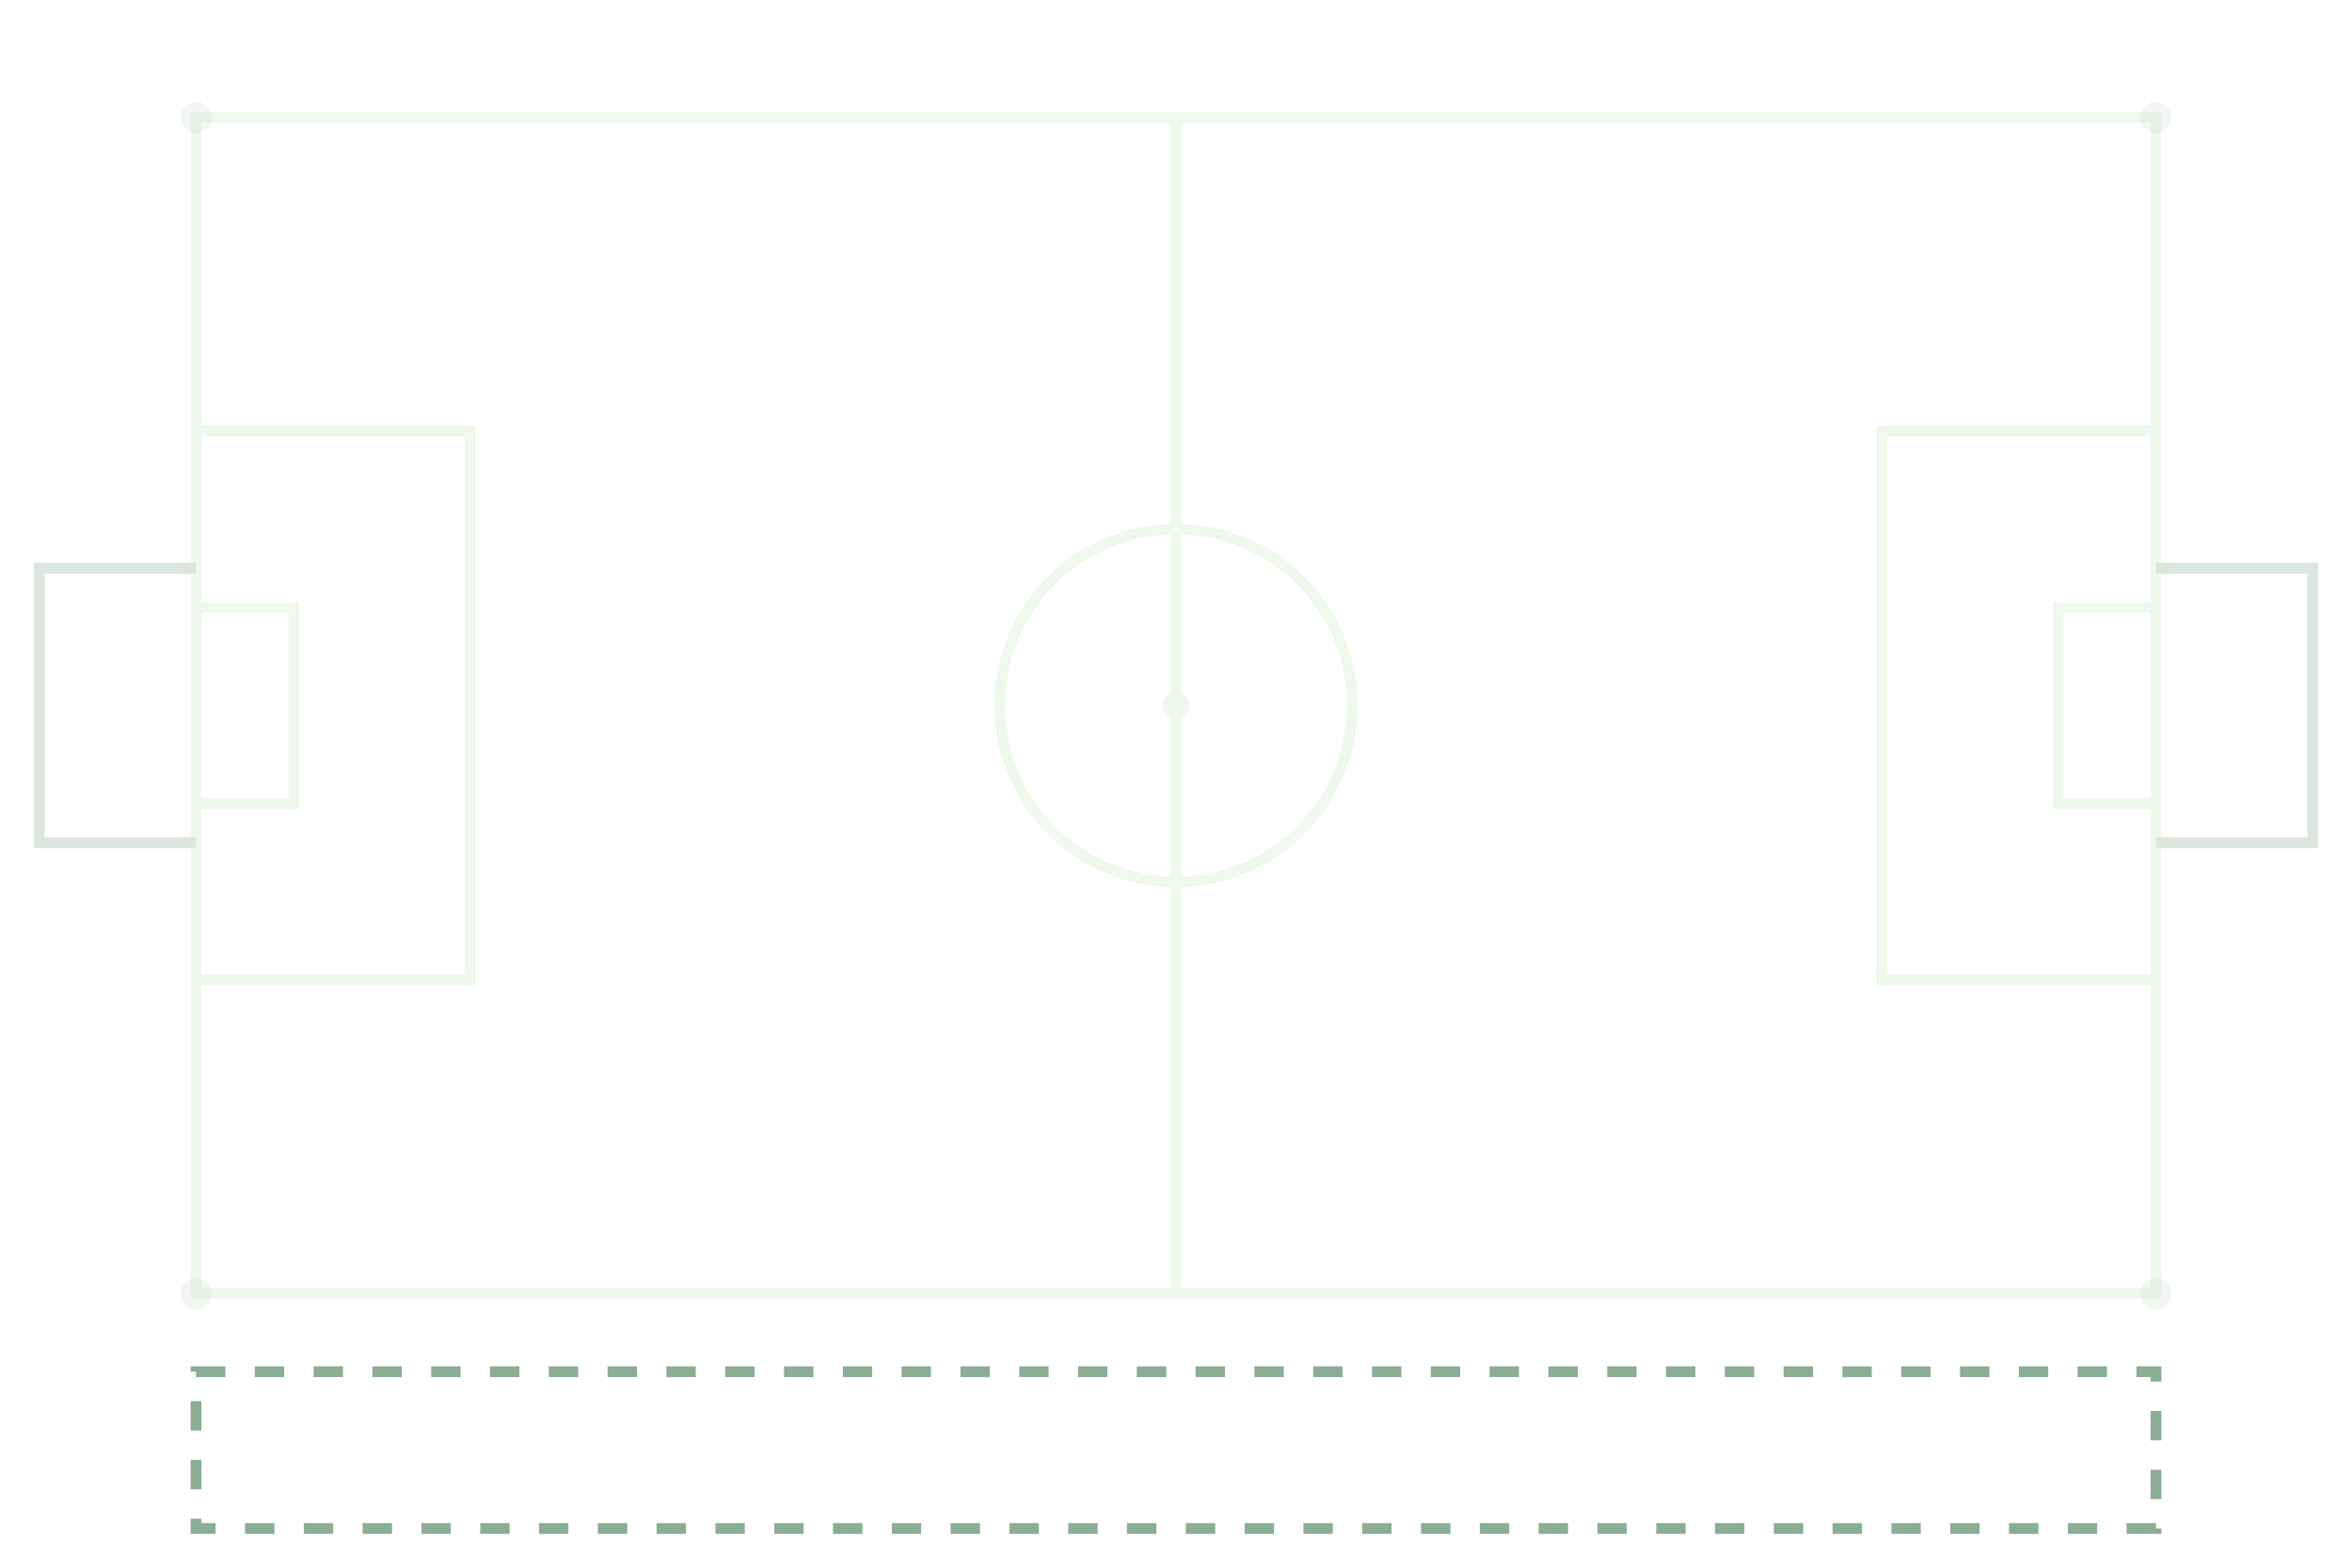
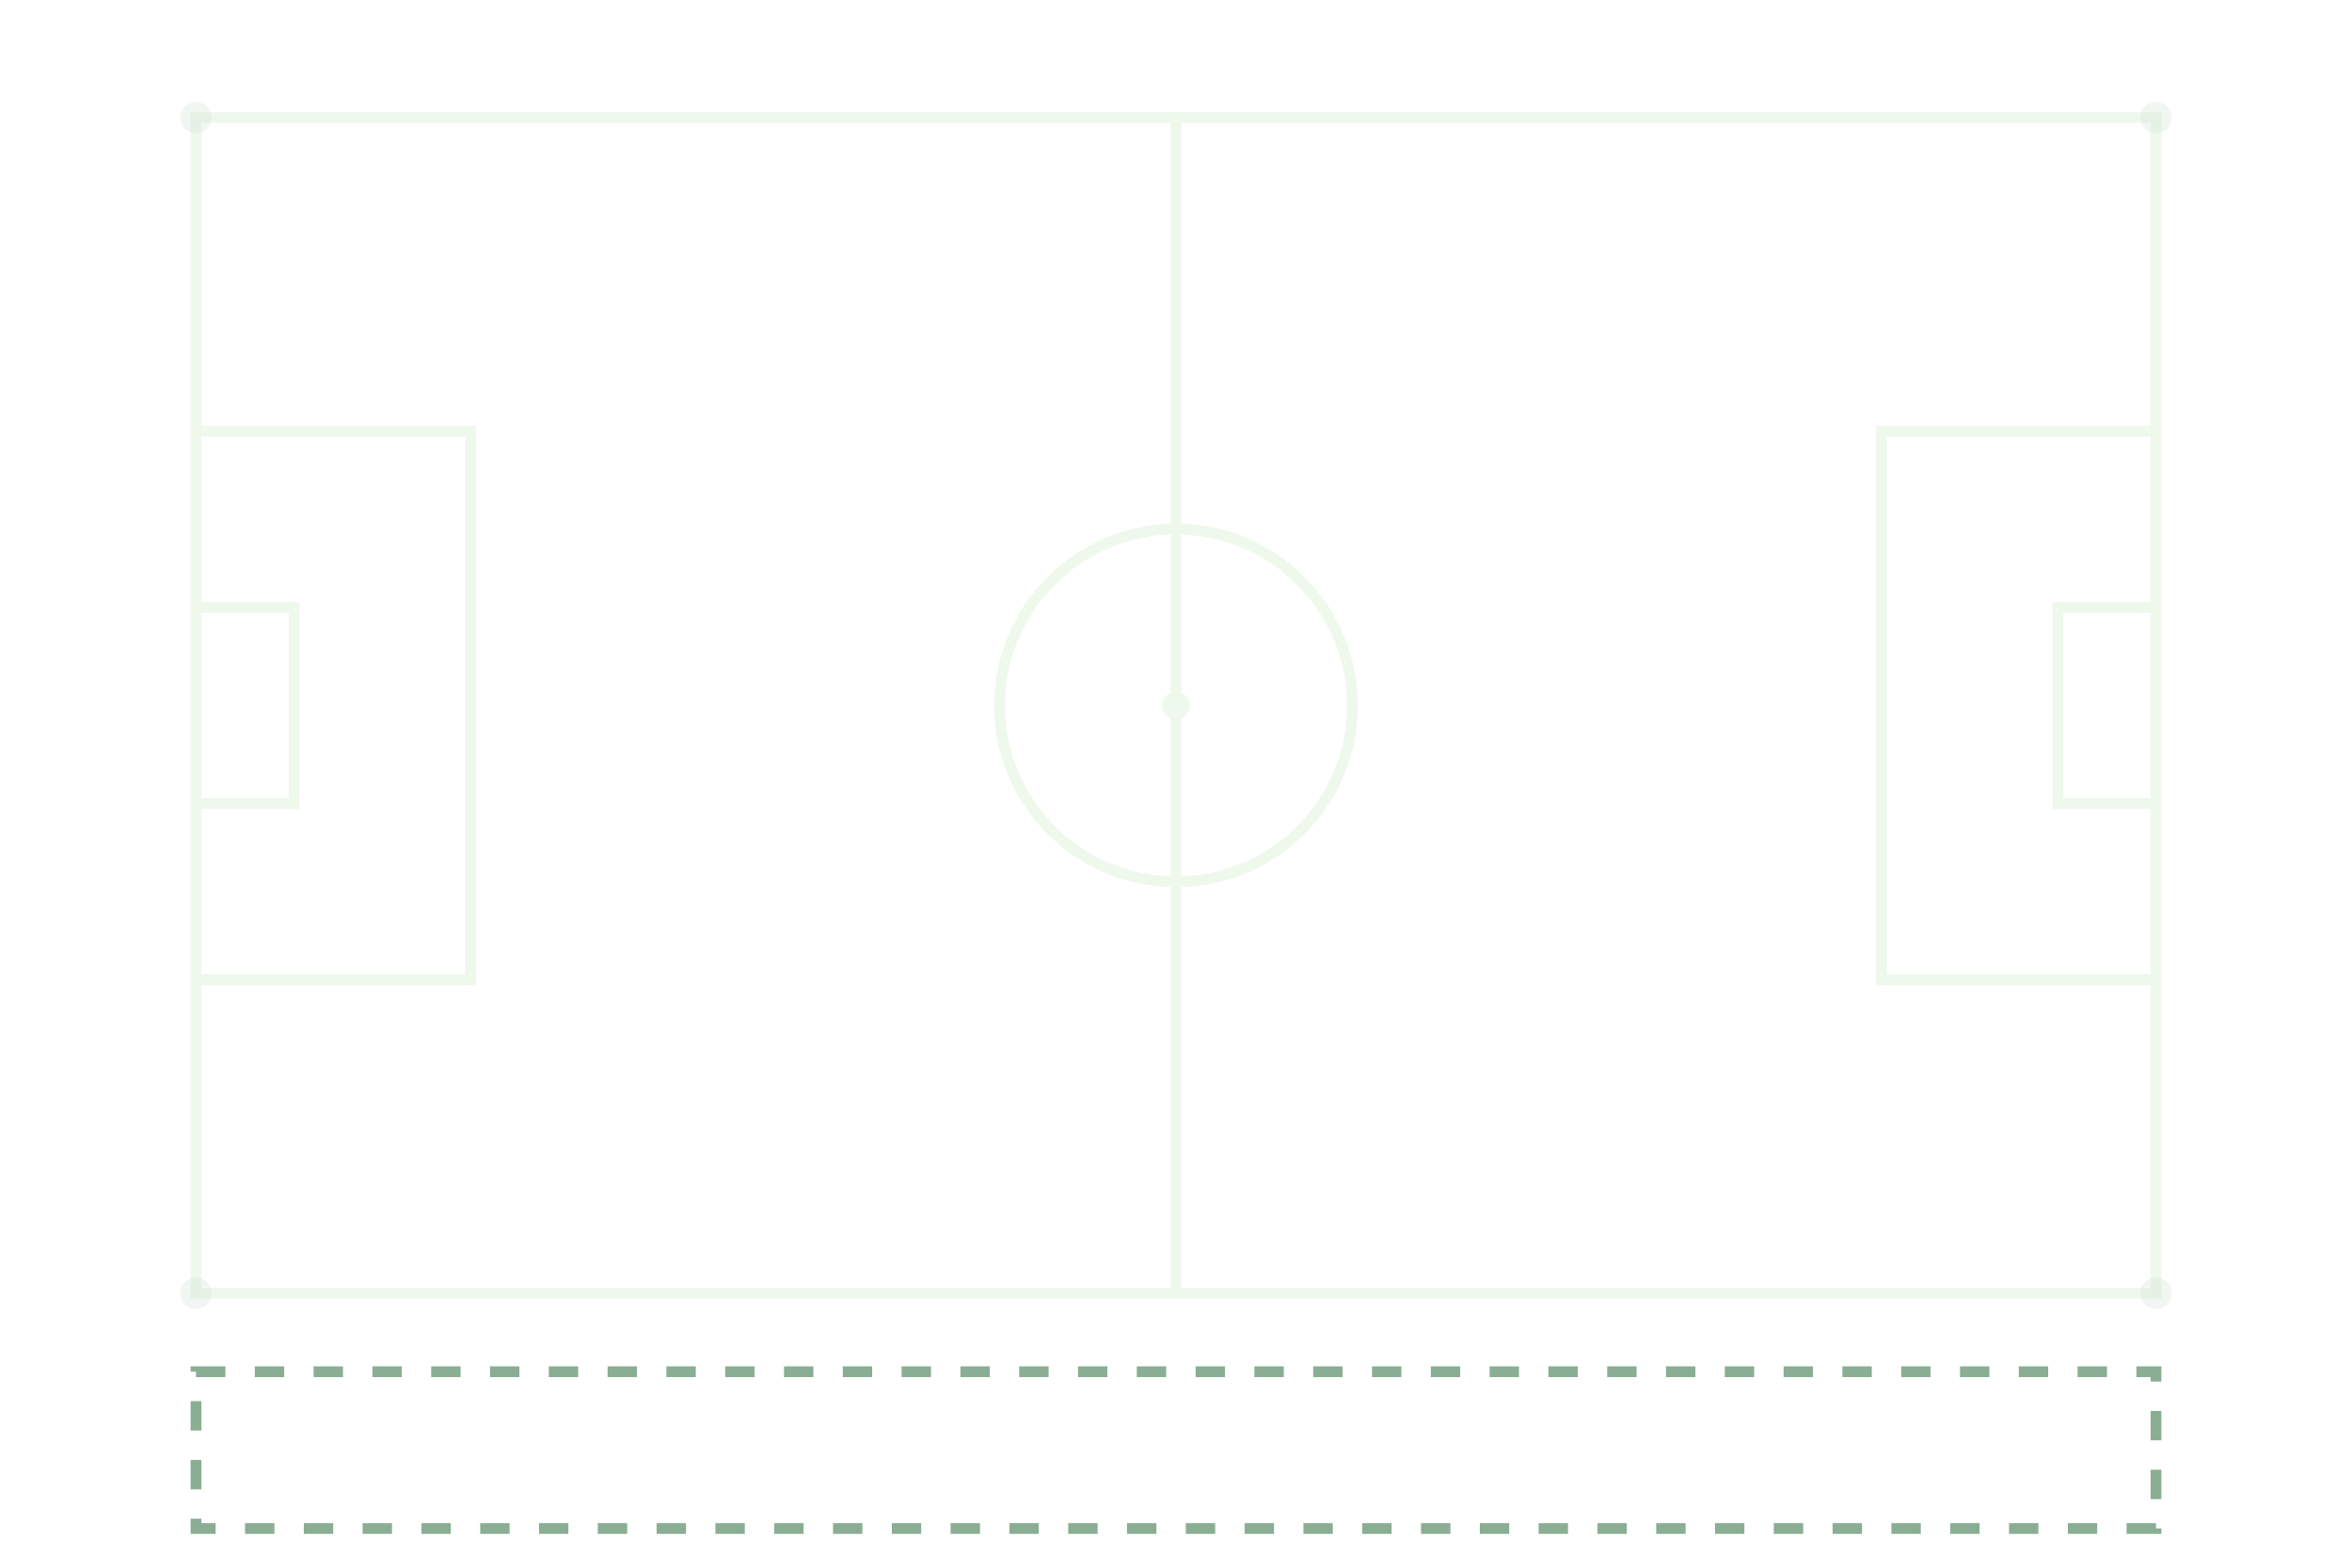
<svg xmlns="http://www.w3.org/2000/svg" viewBox="0 0 120 80" role="img" aria-labelledby="title desc">
  <g fill="none" stroke="#edf7e9" stroke-width="0.55" opacity="0.92">
    <rect x="10" y="6" width="100" height="60" />
    <line x1="60" y1="6" x2="60" y2="66" />
    <circle cx="60" cy="36" r="9" />
    <circle cx="60" cy="36" r="0.7" fill="#edf7e9" stroke="none" />
    <path d="M10 22h14v28H10M110 22H96v28h14" />
-     <path d="M10 29H2v14h8M110 29h8v14h-8" stroke="#d8e4db" />
    <path d="M10 31h5v10h-5M110 31h-5v10h5" />
    <path d="M10 70h100v8H10z" stroke="#80a78a" stroke-dasharray="1.5 1.5" />
  </g>
  <g fill="#d6e6d9" opacity="0.34">
    <circle cx="10" cy="6" r="0.8" />
    <circle cx="110" cy="6" r="0.8" />
    <circle cx="10" cy="66" r="0.8" />
    <circle cx="110" cy="66" r="0.8" />
  </g>
</svg>
